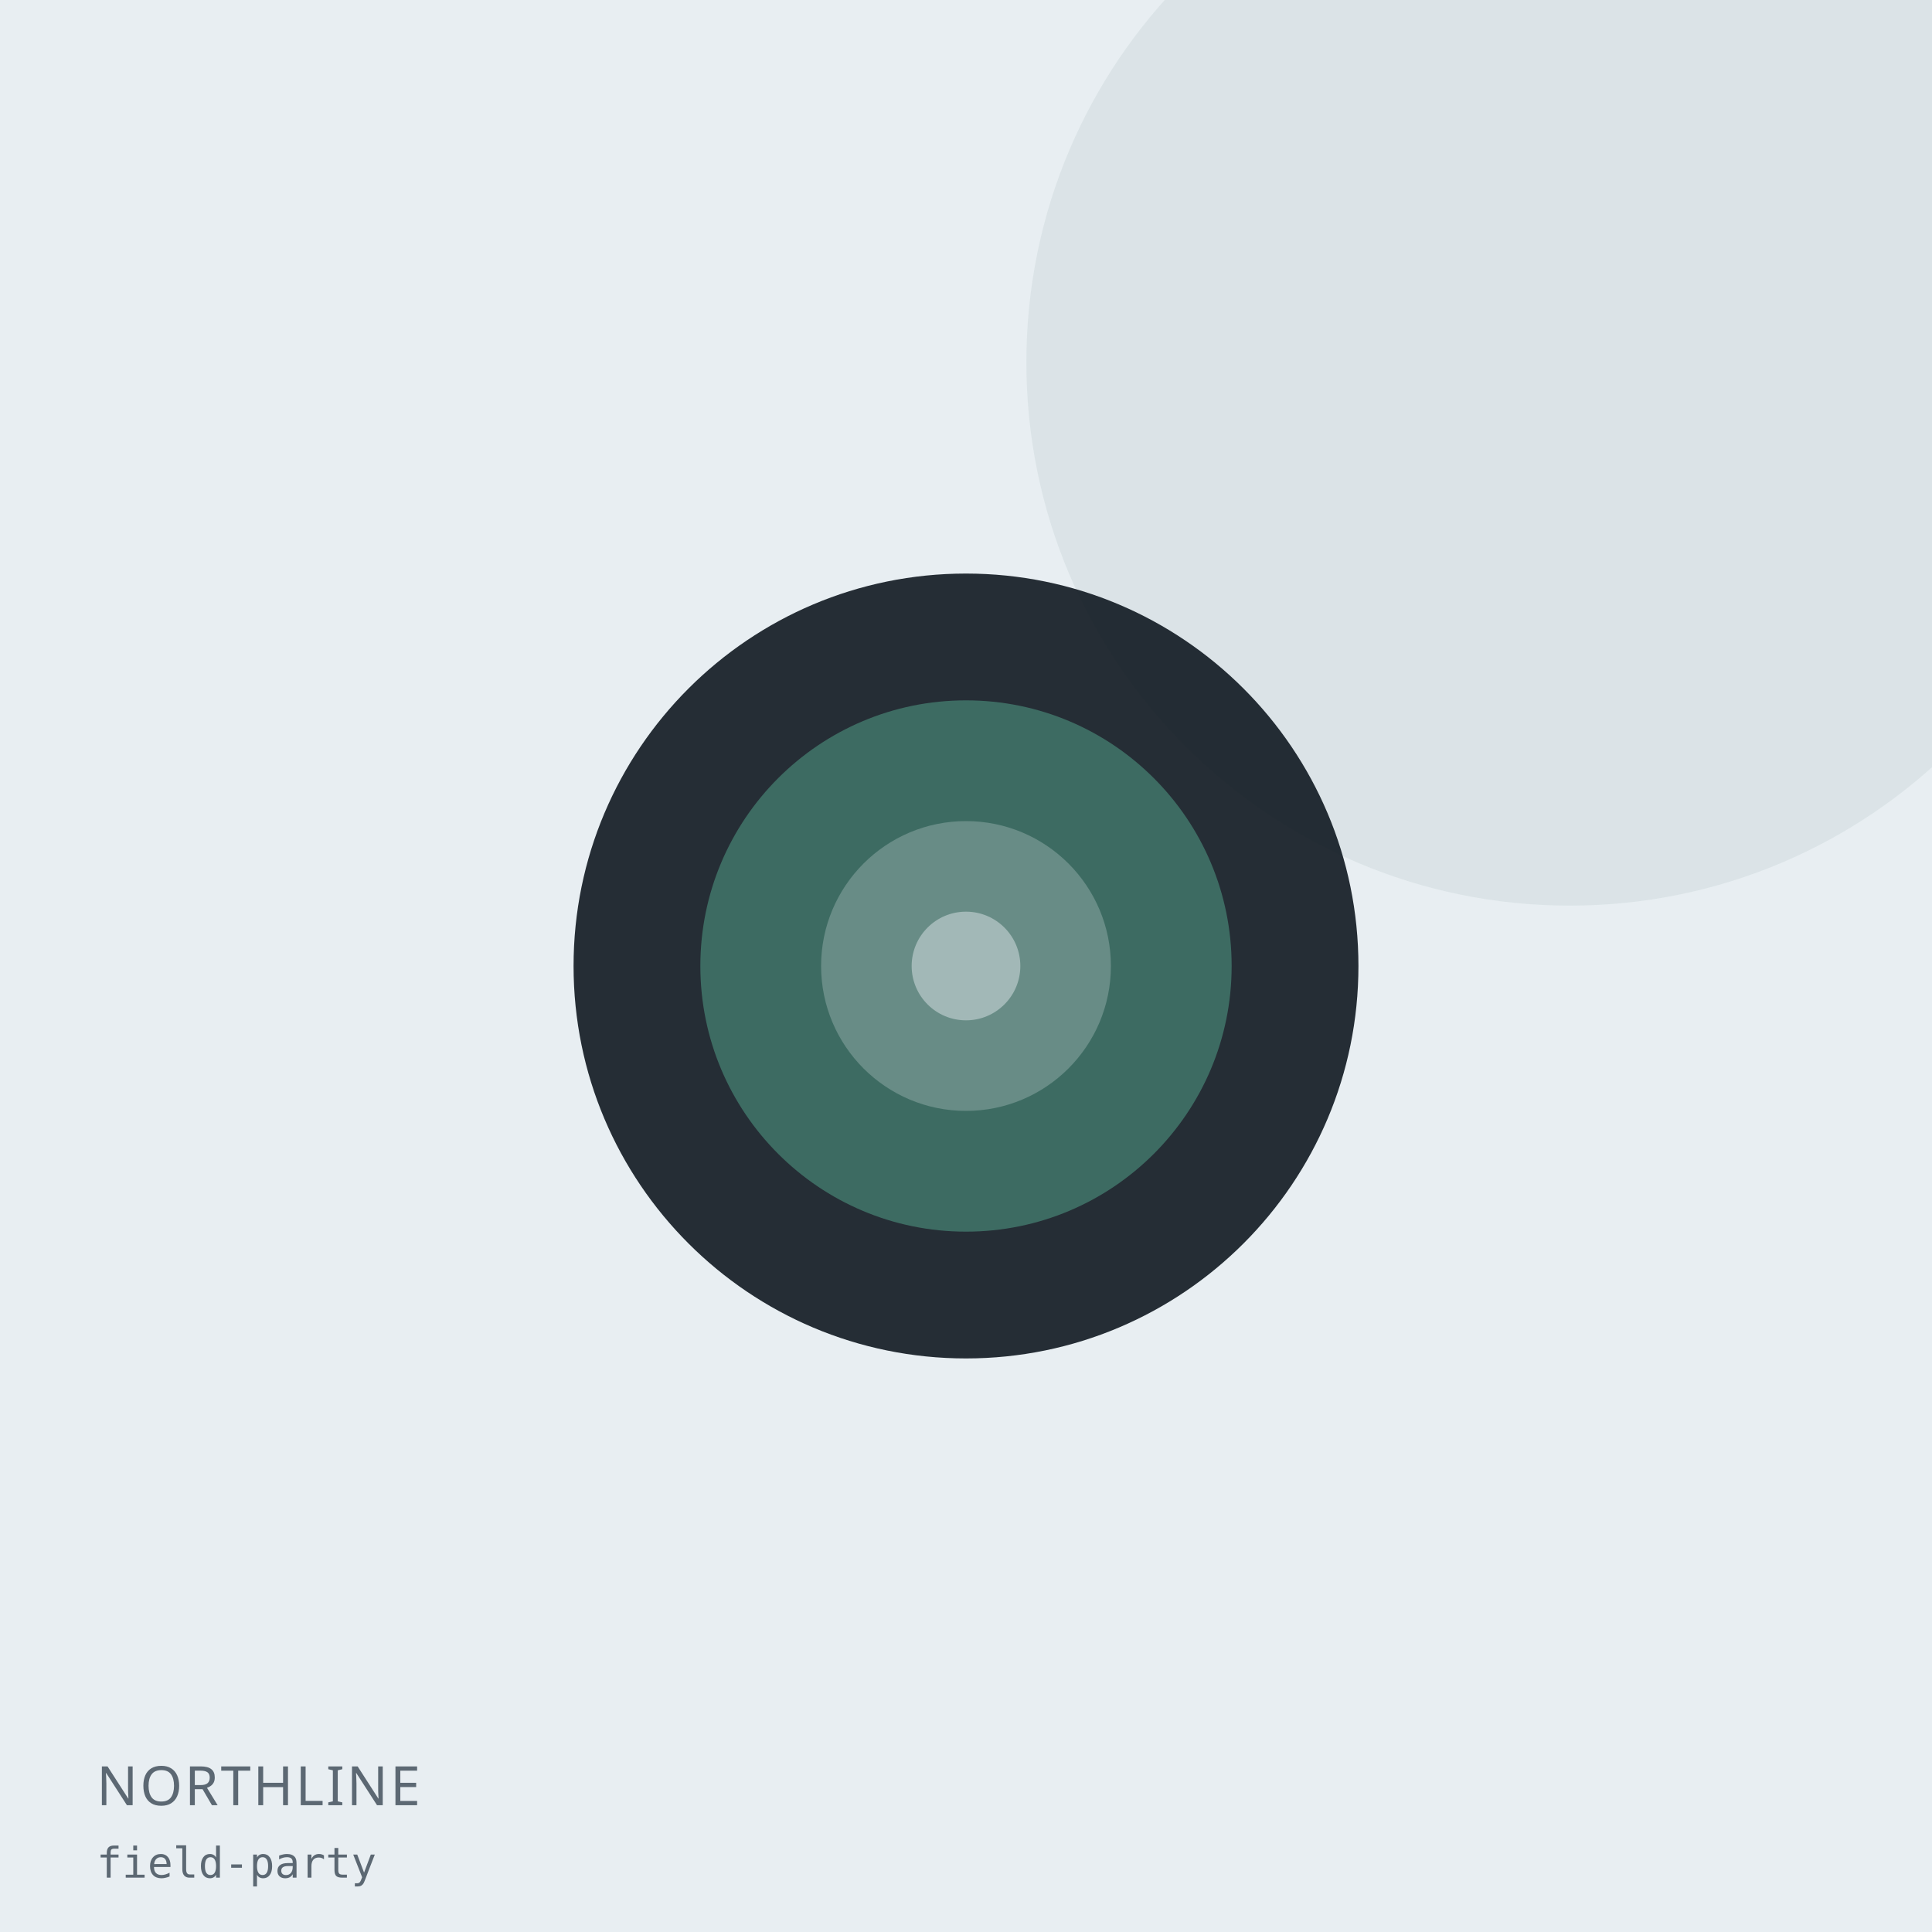
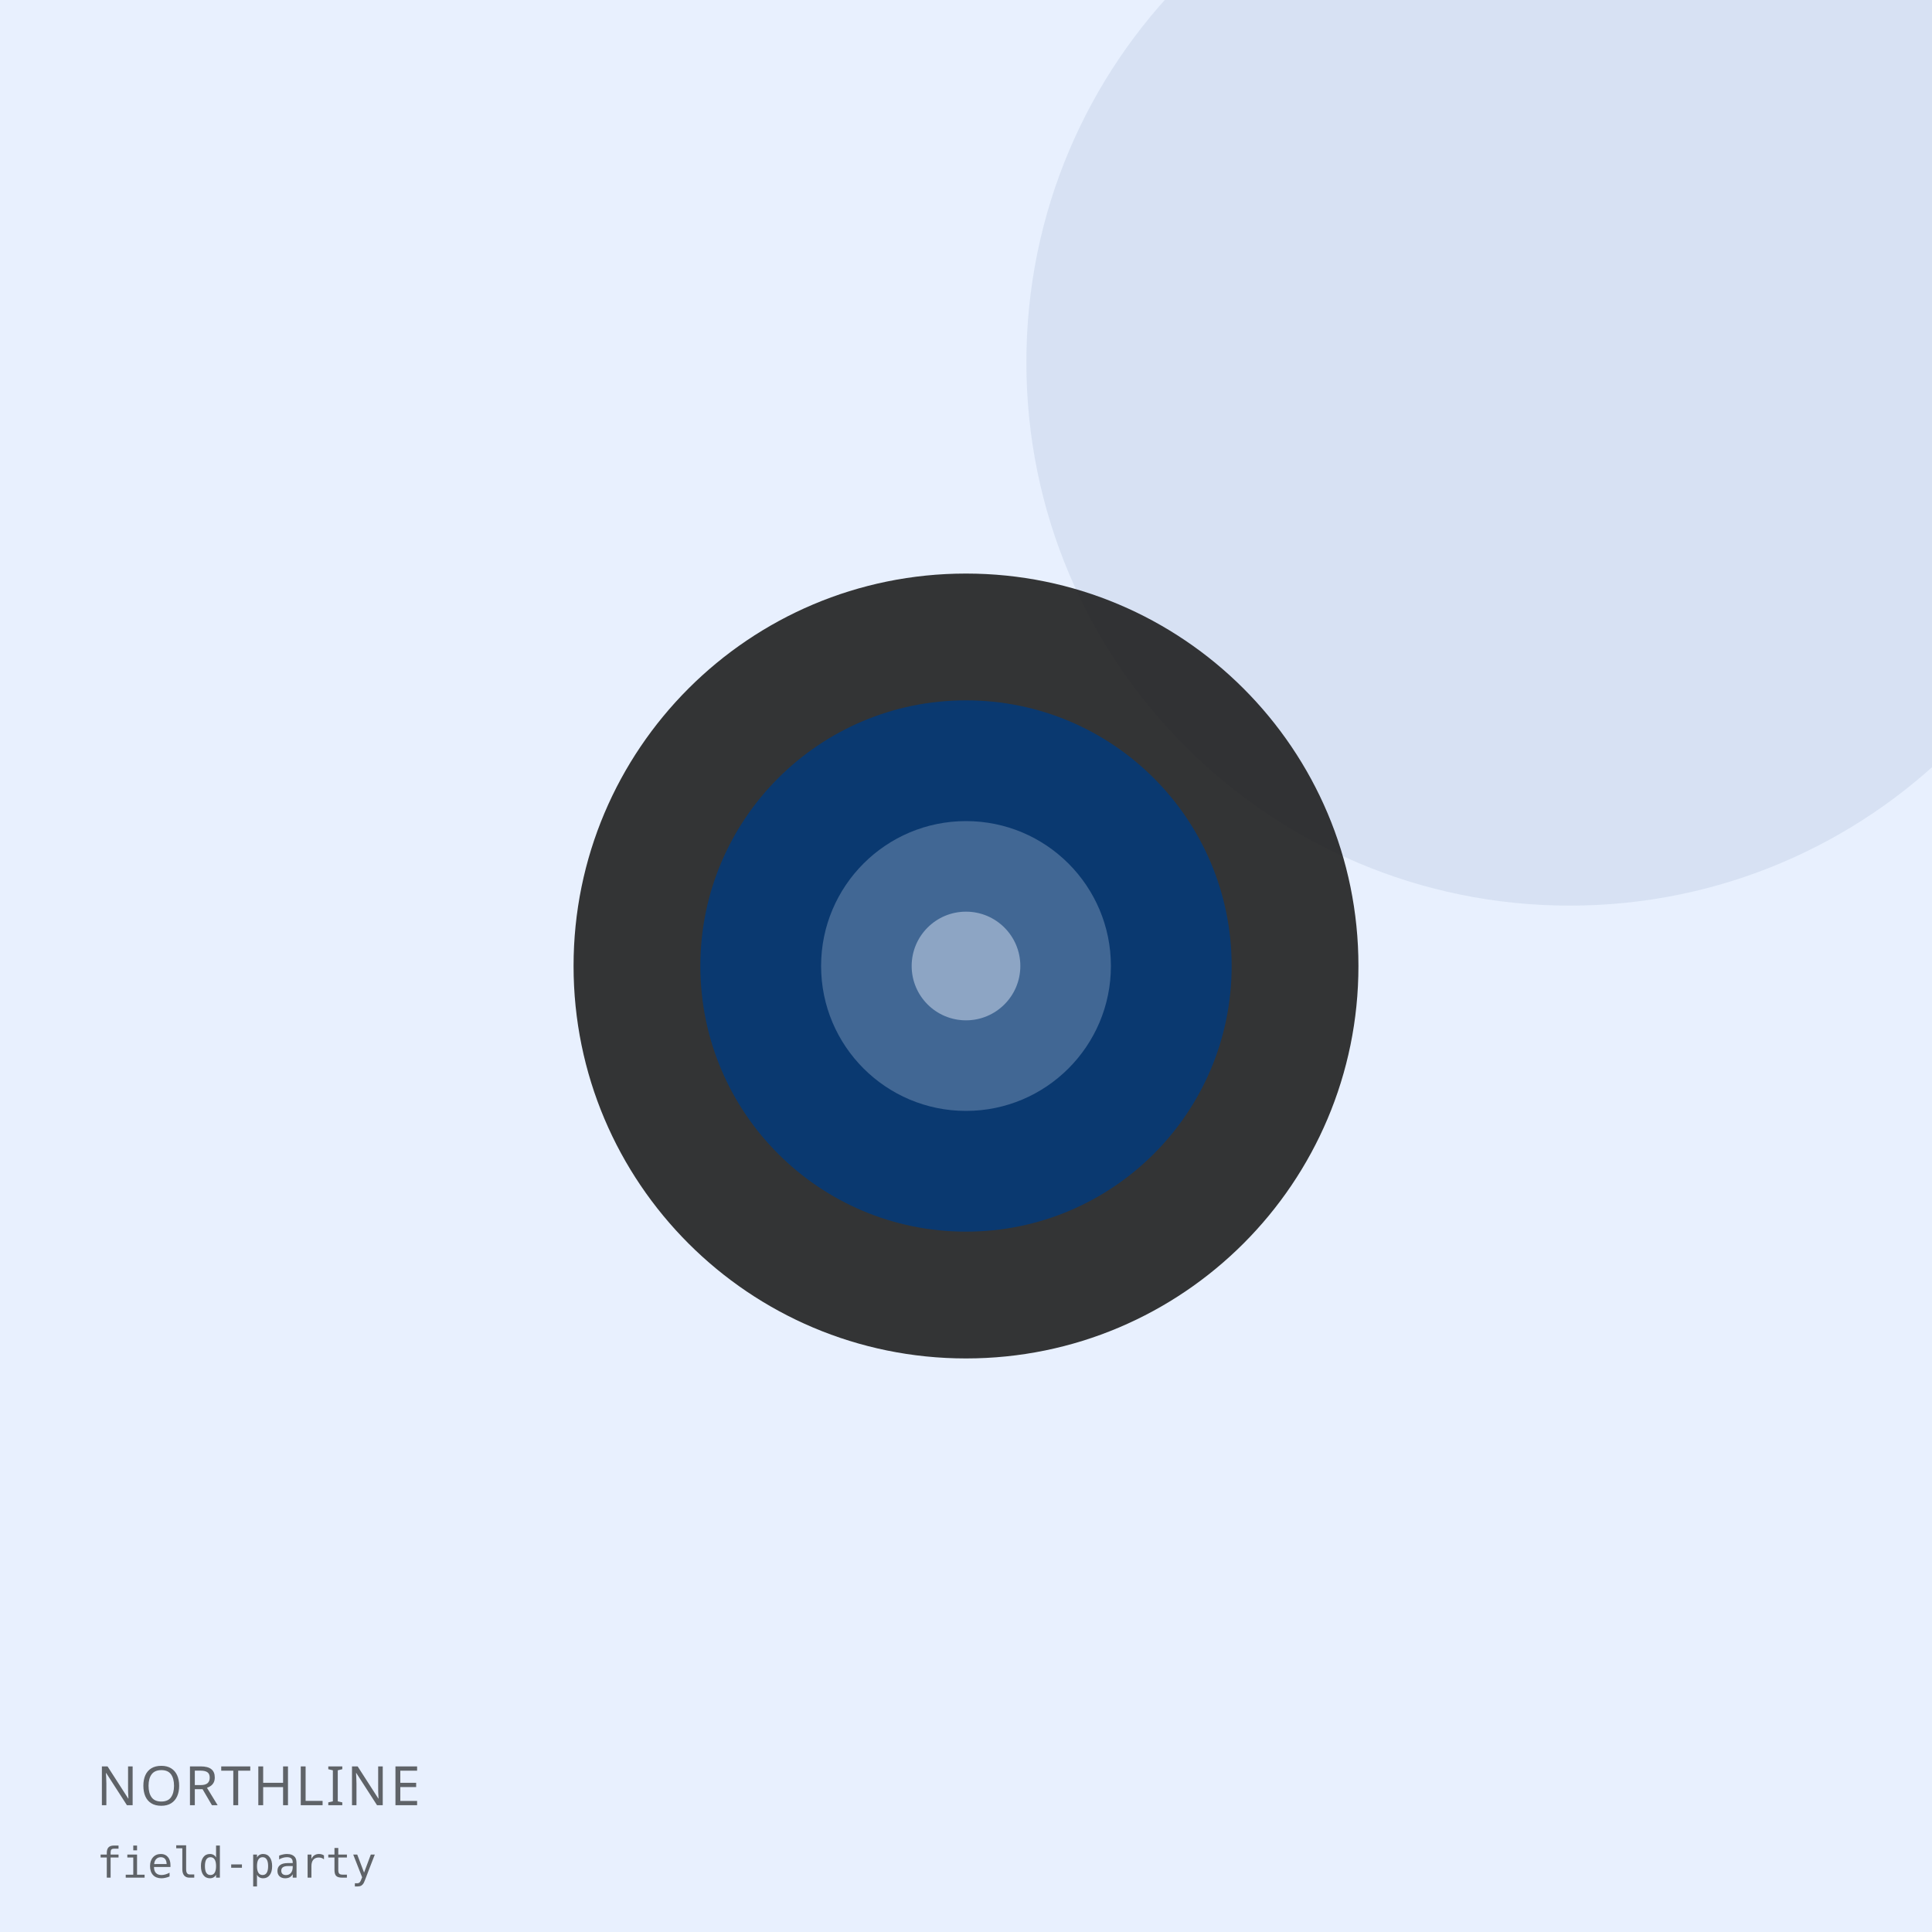
<svg xmlns="http://www.w3.org/2000/svg" viewBox="0 0 640 640" role="img" aria-label="Field Party">
-   <rect width="640" height="640" fill="#E8EEF2" />
-   <circle cx="520" cy="120" r="180" fill="#3D6B62" opacity="0.08" />
-   <rect x="190" y="190" width="260" height="260" rx="130" fill="#101820" opacity="0.9" />
-   <circle cx="320" cy="320" r="88" fill="#3D6B62" />
-   <circle cx="320" cy="320" r="48" fill="#E8EEF2" opacity="0.25" />
-   <circle cx="320" cy="320" r="18" fill="#E8EEF2" opacity="0.45" />
-   <text x="32" y="598" font-family="system-ui, sans-serif" font-size="18" fill="#5C6873" letter-spacing="0.04em">NORTHLINE</text>
-   <text x="32" y="622" font-family="ui-monospace, monospace" font-size="14" fill="#5C6873">field-party</text>
+   <rect width="640" height="640" fill="#E8F0FE" />
+   <circle cx="520" cy="120" r="180" fill="#0A3970" opacity="0.08" />
+   <rect x="190" y="190" width="260" height="260" rx="130" fill="#1F1F1F" opacity="0.9" />
+   <circle cx="320" cy="320" r="88" fill="#0A3970" />
+   <circle cx="320" cy="320" r="48" fill="#E8F0FE" opacity="0.25" />
+   <circle cx="320" cy="320" r="18" fill="#E8F0FE" opacity="0.45" />
+   <text x="32" y="598" font-family="system-ui, sans-serif" font-size="18" fill="#5F6368" letter-spacing="0.04em">NORTHLINE</text>
+   <text x="32" y="622" font-family="ui-monospace, monospace" font-size="14" fill="#5F6368">field-party</text>
</svg>
